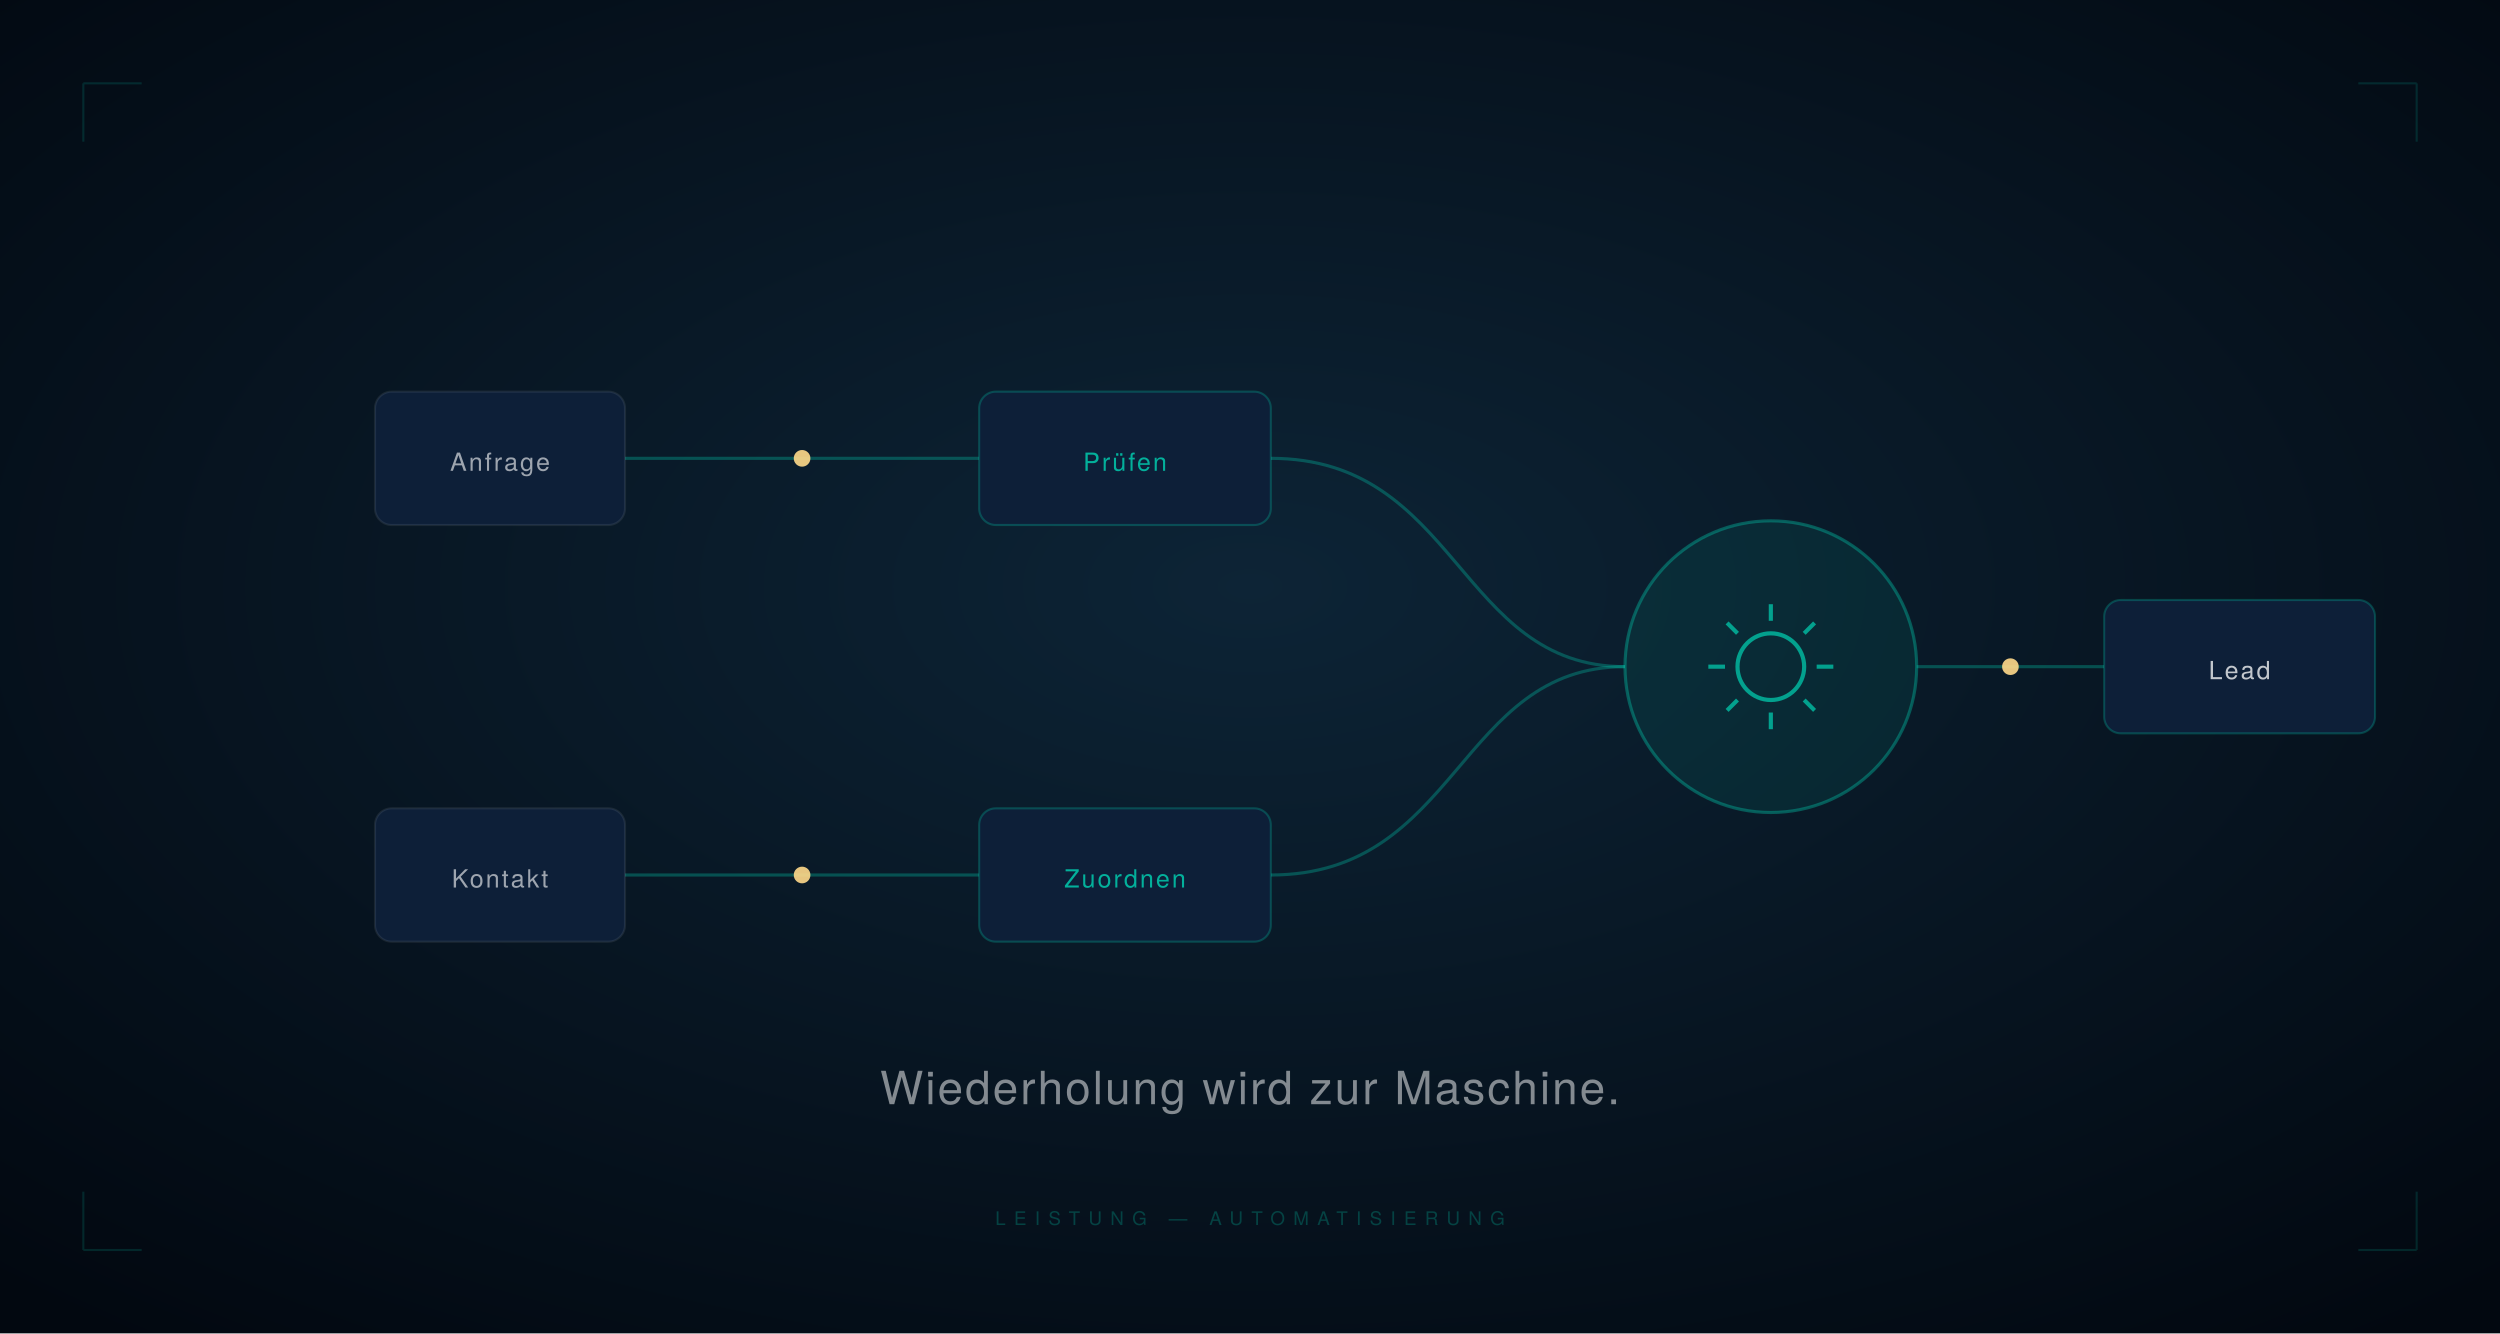
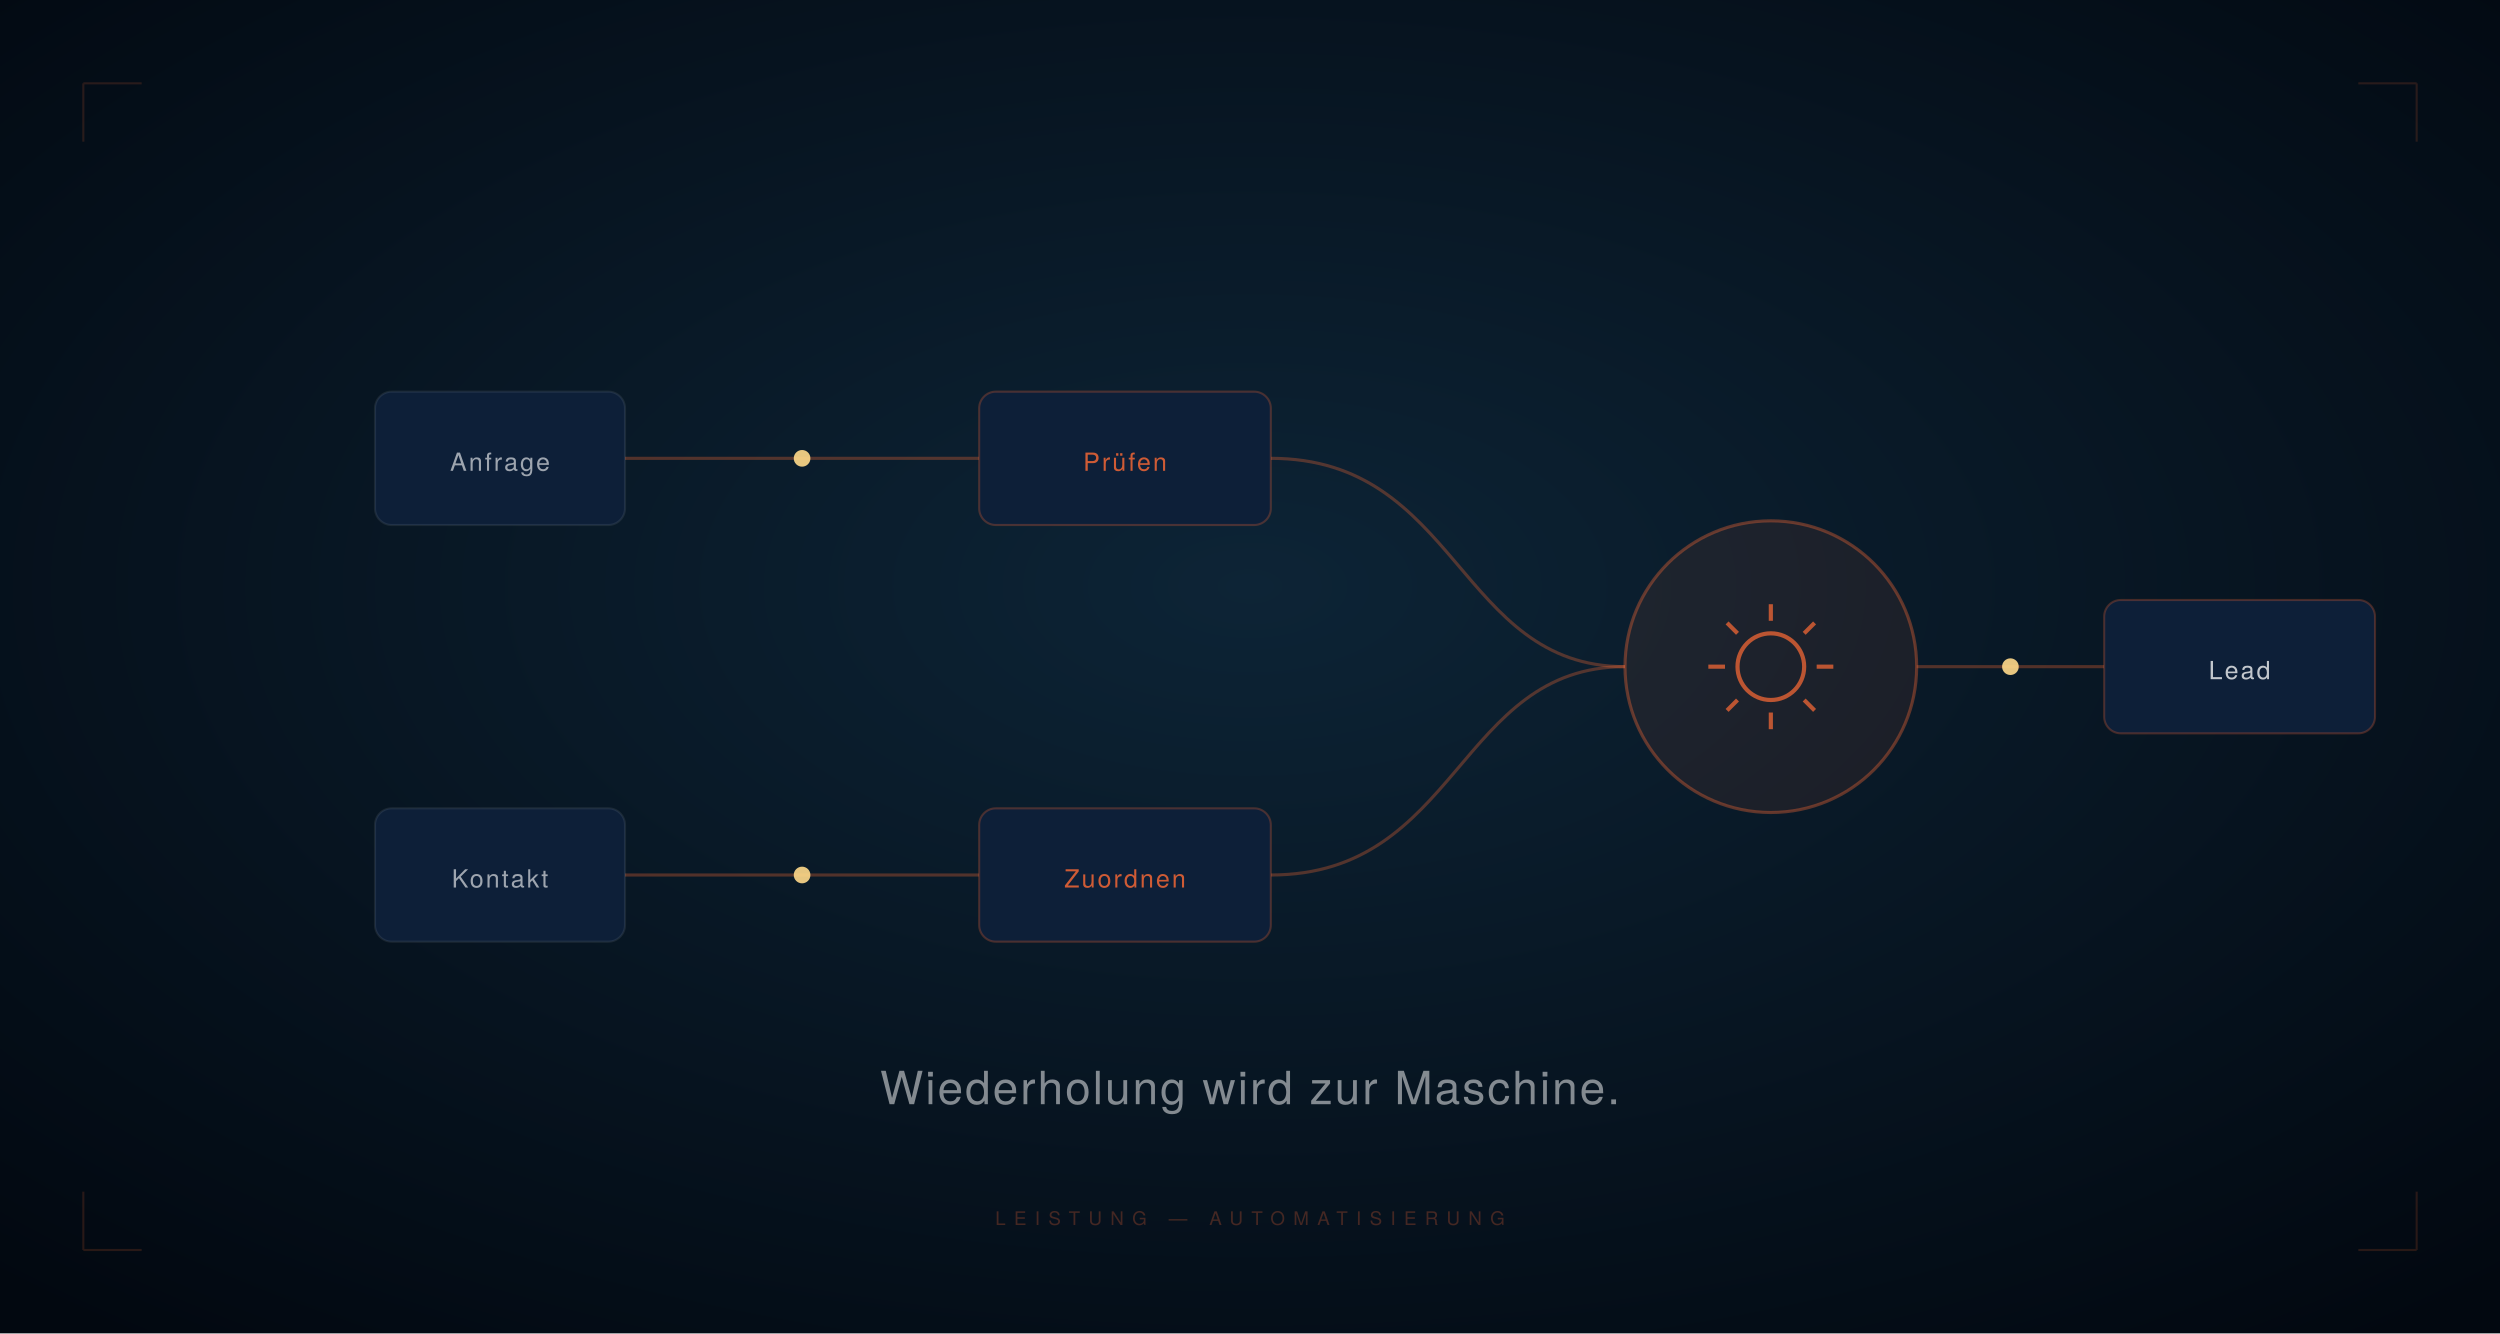
<svg xmlns="http://www.w3.org/2000/svg" width="1200" height="640" viewBox="0 0 1200 640">
  <defs>
    <radialGradient id="bgAu" cx="50%" cy="44%" r="72%">
      <stop offset="0%" stop-color="#0d2436" />
      <stop offset="100%" stop-color="#020810" />
    </radialGradient>
  </defs>
  <rect width="1200" height="640" fill="url(#bgAu)" />
  <g font-family="'Helvetica Neue',sans-serif">
-     <path d="M 300 220 H 470 M 300 420 H 470" stroke="#00d4b4" stroke-opacity="0.3" stroke-width="1.5" />
-     <path d="M 610 220 C 700 220 700 320 780 320" fill="none" stroke="#00d4b4" stroke-opacity="0.3" stroke-width="1.5" />
-     <path d="M 610 420 C 700 420 700 320 780 320" fill="none" stroke="#00d4b4" stroke-opacity="0.3" stroke-width="1.5" />
-     <path d="M 920 320 H 1010" stroke="#00d4b4" stroke-opacity="0.3" stroke-width="1.5" />
+     <path d="M 300 220 H 470 M 300 420 H 470" stroke="#ff6b35" stroke-opacity="0.3" stroke-width="1.5" />
+     <path d="M 610 220 C 700 220 700 320 780 320" fill="none" stroke="#ff6b35" stroke-opacity="0.3" stroke-width="1.5" />
+     <path d="M 610 420 C 700 420 700 320 780 320" fill="none" stroke="#ff6b35" stroke-opacity="0.3" stroke-width="1.5" />
+     <path d="M 920 320 H 1010" stroke="#ff6b35" stroke-opacity="0.3" stroke-width="1.5" />
    <circle cx="385" cy="220" r="4" fill="#ffd98a" fill-opacity="0.9" />
    <circle cx="385" cy="420" r="4" fill="#ffd98a" fill-opacity="0.9" />
    <circle cx="965" cy="320" r="4" fill="#ffd98a" fill-opacity="0.9" />
    <rect x="180" y="188" width="120" height="64" rx="8" fill="#0d1f38" stroke="#ffffff" stroke-opacity="0.08" stroke-width="1" />
    <text x="240" y="226" text-anchor="middle" font-size="12" letter-spacing="1" fill="#ffffff" fill-opacity="0.6">Anfrage</text>
    <rect x="180" y="388" width="120" height="64" rx="8" fill="#0d1f38" stroke="#ffffff" stroke-opacity="0.08" stroke-width="1" />
    <text x="240" y="426" text-anchor="middle" font-size="12" letter-spacing="1" fill="#ffffff" fill-opacity="0.6">Kontakt</text>
-     <rect x="470" y="188" width="140" height="64" rx="8" fill="#0d1f38" stroke="#00d4b4" stroke-opacity="0.25" stroke-width="1" />
-     <text x="540" y="226" text-anchor="middle" font-size="12" letter-spacing="1" fill="#00d4b4" fill-opacity="0.8">Prüfen</text>
-     <rect x="470" y="388" width="140" height="64" rx="8" fill="#0d1f38" stroke="#00d4b4" stroke-opacity="0.25" stroke-width="1" />
-     <text x="540" y="426" text-anchor="middle" font-size="12" letter-spacing="1" fill="#00d4b4" fill-opacity="0.8">Zuordnen</text>
-     <circle cx="850" cy="320" r="70" fill="#00d4b4" fill-opacity="0.08" stroke="#00d4b4" stroke-opacity="0.35" stroke-width="1.5" />
-     <g transform="translate(850,320)" stroke="#00d4b4" stroke-opacity="0.7" stroke-width="2" fill="none">
+     <rect x="470" y="188" width="140" height="64" rx="8" fill="#0d1f38" stroke="#ff6b35" stroke-opacity="0.25" stroke-width="1" />
+     <text x="540" y="226" text-anchor="middle" font-size="12" letter-spacing="1" fill="#ff6b35" fill-opacity="0.8">Prüfen</text>
+     <rect x="470" y="388" width="140" height="64" rx="8" fill="#0d1f38" stroke="#ff6b35" stroke-opacity="0.25" stroke-width="1" />
+     <text x="540" y="426" text-anchor="middle" font-size="12" letter-spacing="1" fill="#ff6b35" fill-opacity="0.8">Zuordnen</text>
+     <circle cx="850" cy="320" r="70" fill="#ff6b35" fill-opacity="0.08" stroke="#ff6b35" stroke-opacity="0.35" stroke-width="1.5" />
+     <g transform="translate(850,320)" stroke="#ff6b35" stroke-opacity="0.7" stroke-width="2" fill="none">
      <circle r="16" />
      <path d="M 0 -30 L 0 -22 M 0 22 L 0 30 M -30 0 L -22 0 M 22 0 L 30 0 M -21 -21 L -16 -16 M 16 16 L 21 21 M 21 -21 L 16 -16 M -16 16 L -21 21" />
    </g>
-     <rect x="1010" y="288" width="130" height="64" rx="8" fill="#0d1f38" stroke="#00d4b4" stroke-opacity="0.25" stroke-width="1" />
+     <rect x="1010" y="288" width="130" height="64" rx="8" fill="#0d1f38" stroke="#ff6b35" stroke-opacity="0.25" stroke-width="1" />
    <text x="1075" y="326" text-anchor="middle" font-size="12" letter-spacing="1" fill="#ffffff" fill-opacity="0.75">Lead</text>
  </g>
  <text x="600" y="530" text-anchor="middle" font-family="'Helvetica Neue',sans-serif" font-size="22" font-weight="300" fill="#ffffff" fill-opacity="0.5" letter-spacing="1">Wiederholung wird zur Maschine.</text>
-   <text x="600" y="588" text-anchor="middle" font-family="'Helvetica Neue',sans-serif" font-size="9" letter-spacing="4" fill="#00d4b4" fill-opacity="0.25">LEISTUNG — AUTOMATISIERUNG</text>
-   <path d="M 40 40 L 40 68 M 40 40 L 68 40" stroke="#00d4b4" stroke-opacity="0.15" stroke-width="1" />
-   <path d="M 1160 40 L 1160 68 M 1160 40 L 1132 40" stroke="#00d4b4" stroke-opacity="0.15" stroke-width="1" />
-   <path d="M 40 600 L 40 572 M 40 600 L 68 600" stroke="#00d4b4" stroke-opacity="0.15" stroke-width="1" />
-   <path d="M 1160 600 L 1160 572 M 1160 600 L 1132 600" stroke="#00d4b4" stroke-opacity="0.15" stroke-width="1" />
+   <text x="600" y="588" text-anchor="middle" font-family="'Helvetica Neue',sans-serif" font-size="9" letter-spacing="4" fill="#ff6b35" fill-opacity="0.25">LEISTUNG — AUTOMATISIERUNG</text>
+   <path d="M 40 40 L 40 68 M 40 40 L 68 40" stroke="#ff6b35" stroke-opacity="0.15" stroke-width="1" />
+   <path d="M 1160 40 L 1160 68 M 1160 40 L 1132 40" stroke="#ff6b35" stroke-opacity="0.15" stroke-width="1" />
+   <path d="M 40 600 L 40 572 M 40 600 L 68 600" stroke="#ff6b35" stroke-opacity="0.15" stroke-width="1" />
+   <path d="M 1160 600 L 1160 572 M 1160 600 L 1132 600" stroke="#ff6b35" stroke-opacity="0.15" stroke-width="1" />
</svg>
